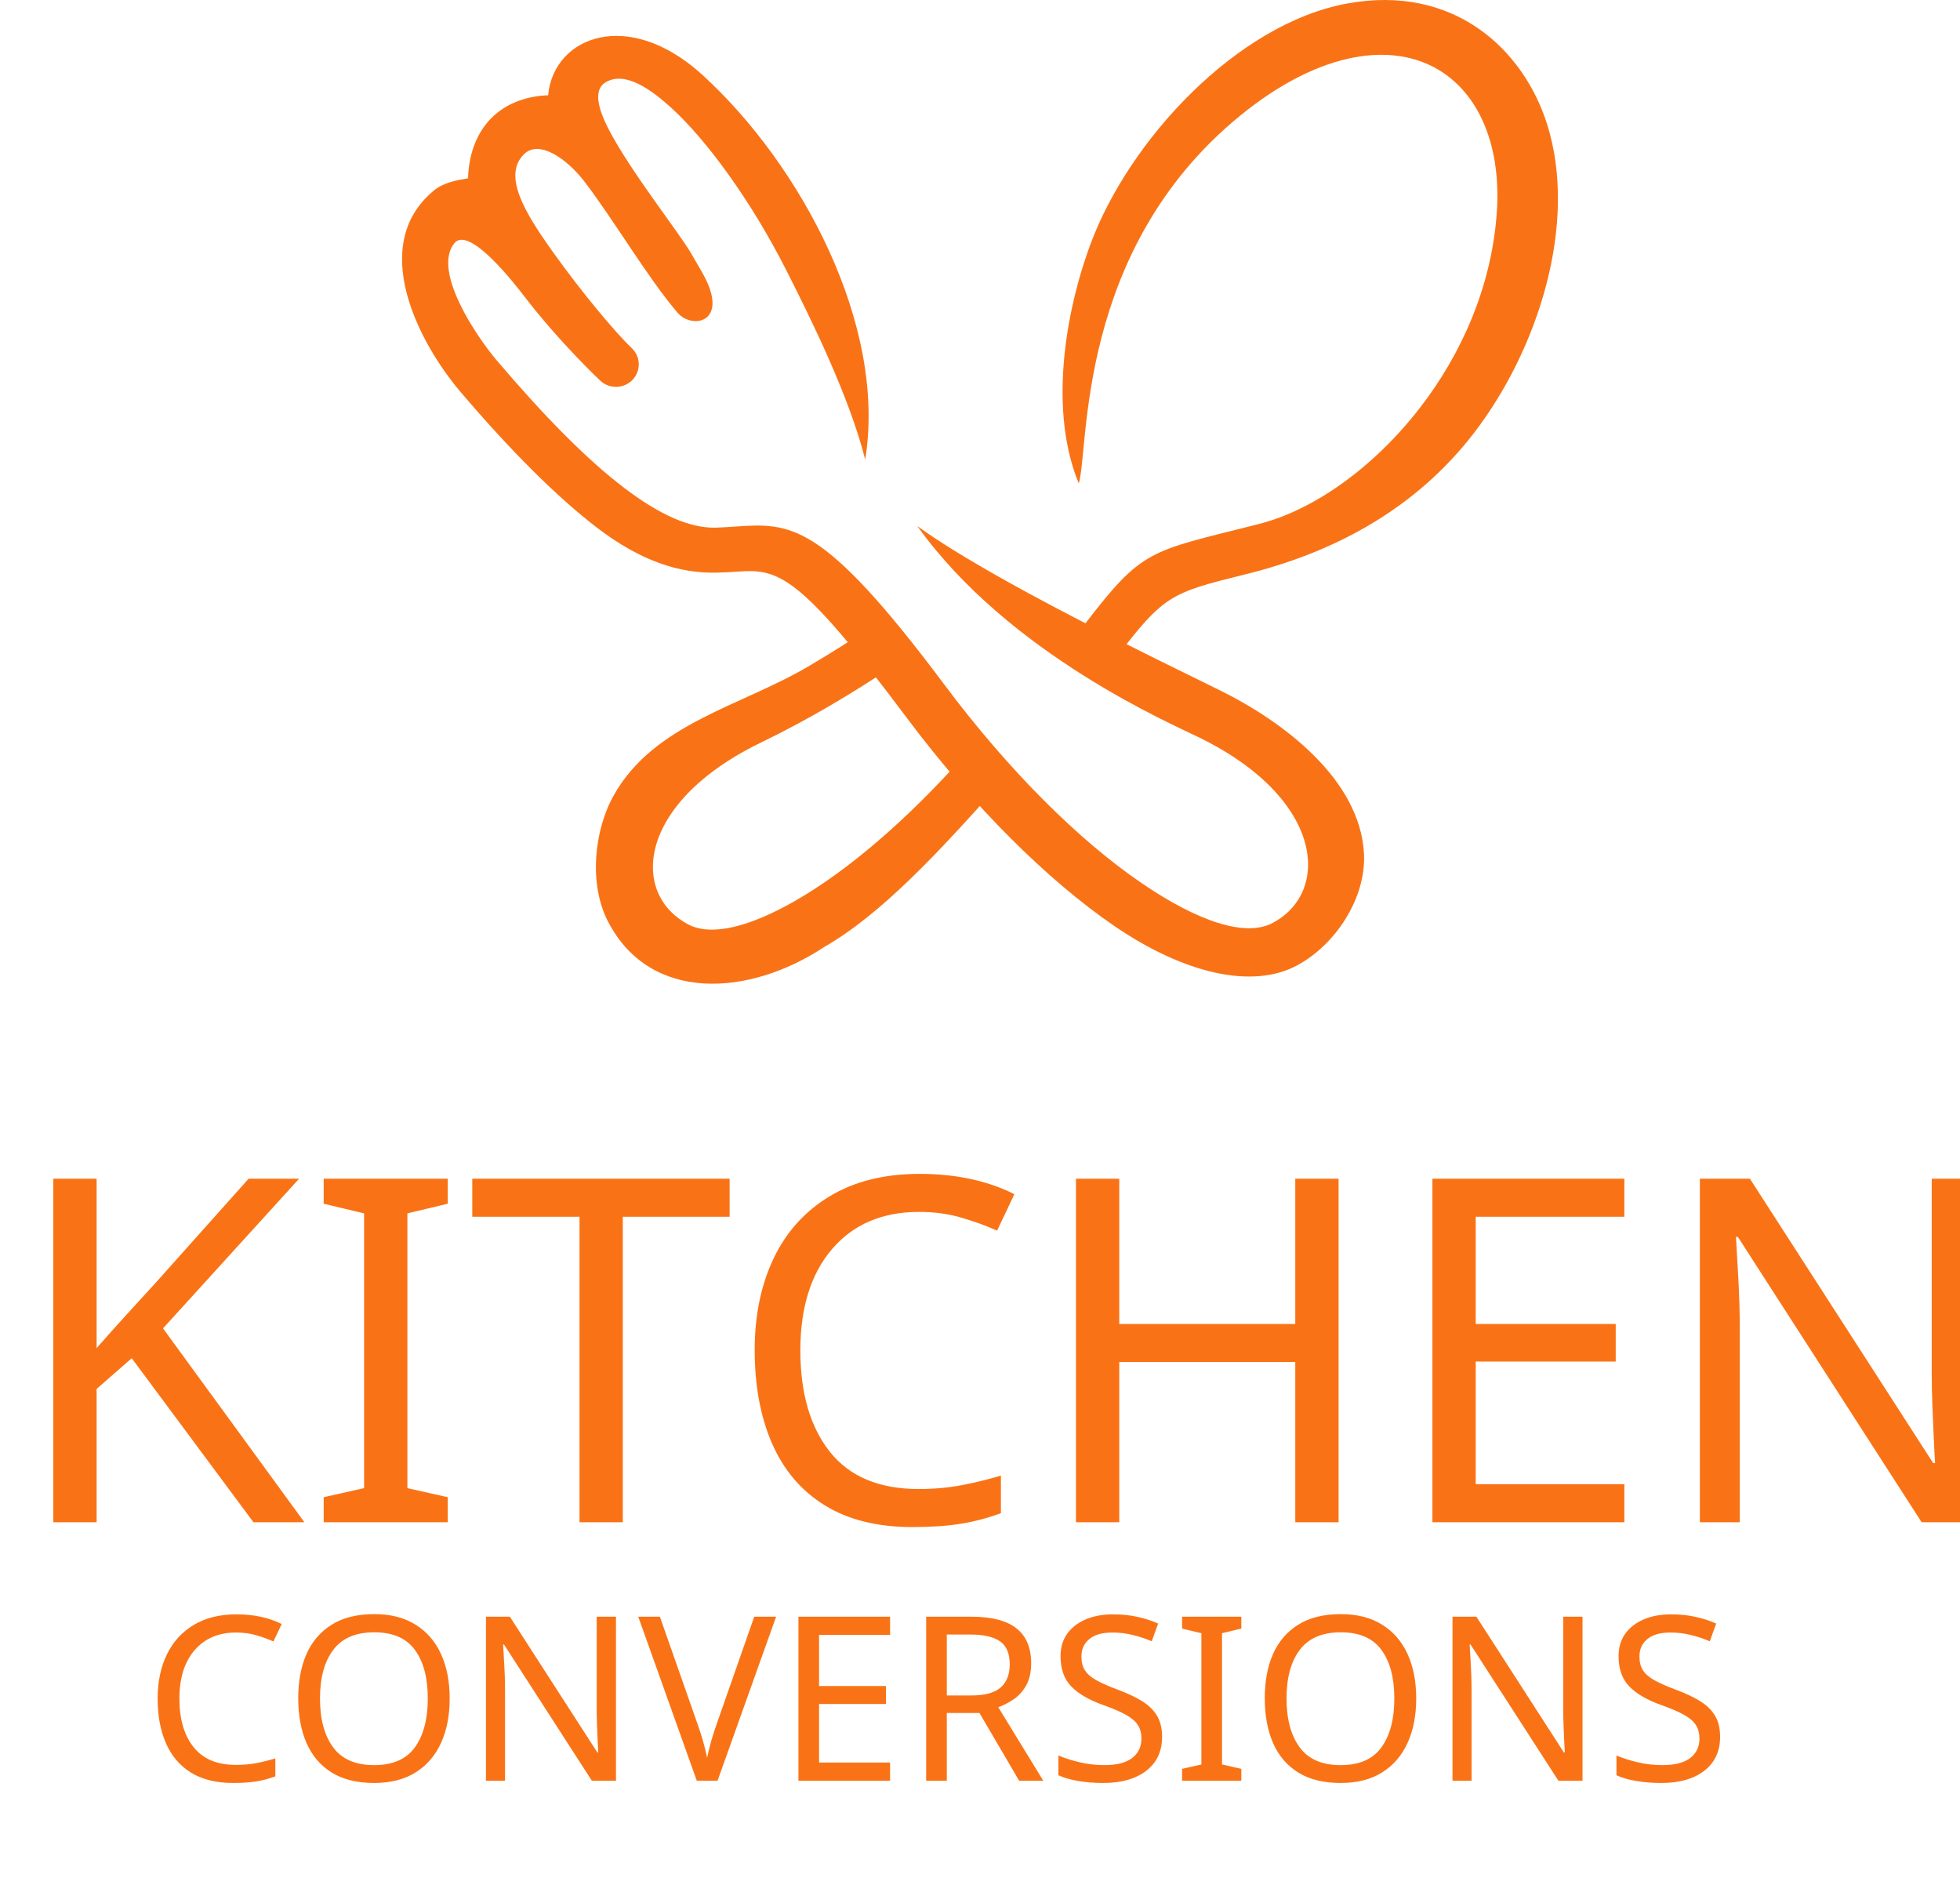
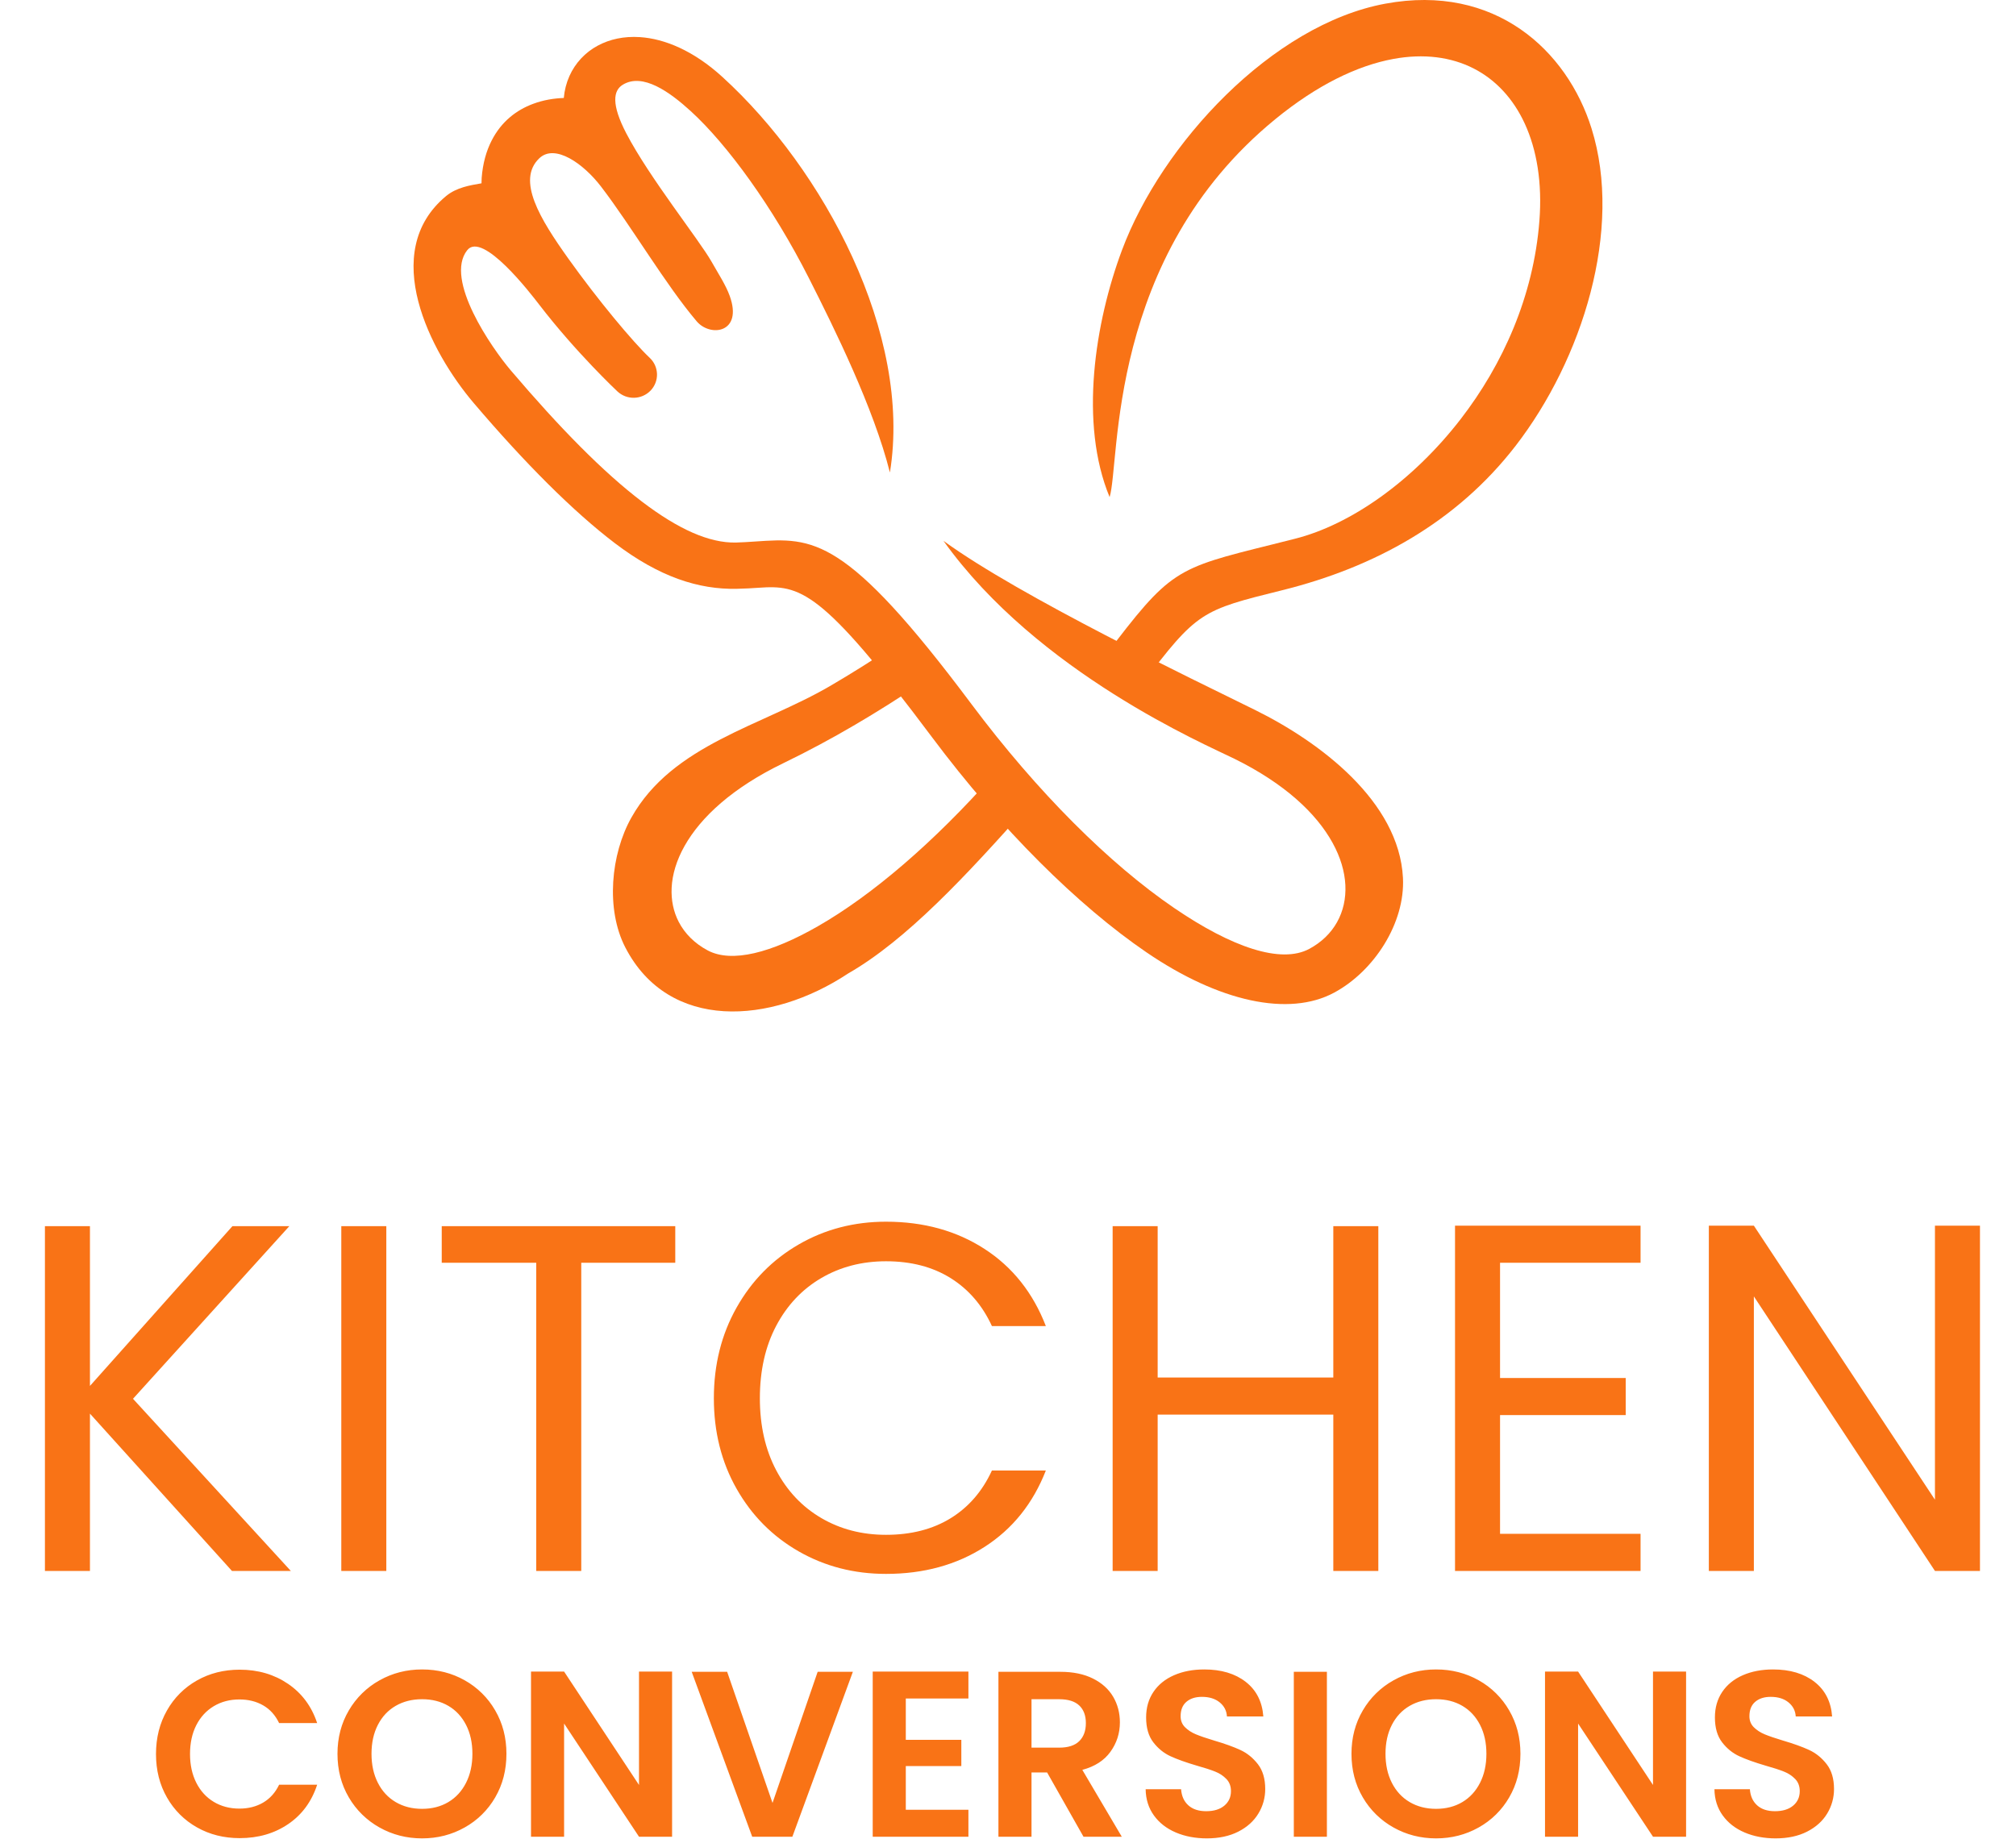
- <svg xmlns="http://www.w3.org/2000/svg" width="273" height="265" viewBox="0 0 273 265">
-   <g fill="#F97316" fill-rule="evenodd" transform="translate(.5)">
-     <g transform="translate(55.5)">
-       <path d="M71.761,73.253 C82.151,80.819 105.706,92.086 113.987,96.177 C122.712,100.49 133.457,108.535 133.984,118.907 C134.293,124.999 130.1,131.522 124.672,134.447 C118.53,137.76 109.074,135.696 99.25,128.988 C89.986,122.663 79.552,112.349 70.2,99.838 C55.169,79.732 52.345,79.222 46.71,79.61 C45.875,79.665 44.989,79.728 43.775,79.752 C38.614,79.859 33.305,78.163 27.275,73.581 C21.654,69.308 15.086,62.738 8.159,54.599 C2.254,47.657 -4.723,34.145 4.397,26.563 C5.832,25.373 7.669,25.097 9.203,24.828 C9.202,24.579 9.208,24.33 9.227,24.089 C9.38,22.112 9.859,20.456 10.558,19.076 C11.9,16.424 13.97,14.898 16.16,14.076 C17.581,13.538 19.037,13.317 20.348,13.269 C20.442,12.21 20.702,11.213 21.108,10.304 C21.899,8.537 23.217,7.122 24.934,6.189 C26.554,5.312 28.499,4.885 30.648,5.027 C34.008,5.244 37.939,6.873 41.835,10.431 C55.535,22.923 67.557,45.273 64.509,63.999 C62.298,55.219 56.998,44.51 53.544,37.683 C48.664,28.042 42.488,19.57 37.532,15.048 C34.71,12.475 31.031,9.806 28.319,11.486 C27.059,12.269 26.745,14.103 28.823,18.088 C31.96,24.097 38.655,32.449 40.356,35.446 C41.341,37.181 42.282,38.612 42.811,40.067 C44.637,45.099 40.206,45.696 38.358,43.538 C34.134,38.569 29.517,30.655 25.388,25.267 C23.019,22.171 19.148,19.42 17.032,21.436 C13.91,24.405 17.148,29.674 20.958,35.019 C24.966,40.636 29.696,46.309 31.983,48.467 C33.254,49.661 33.304,51.65 32.096,52.907 C30.887,54.16 28.877,54.207 27.606,53.013 C27.576,52.986 22.006,47.76 17.002,41.241 C15.912,39.822 9.341,31.26 7.266,33.892 C4.145,37.841 10.575,47.115 13.175,50.175 C19.798,57.955 25.684,63.956 30.957,67.96 C35.823,71.66 40.022,73.562 43.651,73.486 C44.438,73.467 45.389,73.403 46.288,73.344 C54.153,72.803 58.463,72.51 75.563,95.383 C84.507,107.341 94.272,117.026 102.988,122.975 C110.82,128.324 117.47,130.585 121.307,128.517 C124.618,126.735 126.371,123.56 126.184,119.86 C126.092,118.054 125.533,116.113 124.445,114.144 C122.254,110.171 117.981,106.139 111.151,102.767 C107.289,100.858 84.539,91.137 71.761,73.253" />
-       <path d="M94.26 67.329C90.111 57.327 92.275 43.681 95.934 33.882 101.3 19.506 116.256 3.332 131.602.496 146.455-2.248 156.204 6.815 159.519 17.393 163.808 31.086 158.296 48.662 149.229 60.398 141.229 70.748 130.099 76.848 117.648 79.94 106.658 82.668 106.12 82.8 98.584 92.754 97.532 94.144 95.562 94.412 94.185 93.35 92.807 92.287 92.543 90.294 93.594 88.904 102.477 77.176 103.116 77.016 116.149 73.78 116.806 73.616 117.485 73.449 119.369 72.969 126.868 71.076 135.285 65.196 141.801 56.763 147.489 49.401 151.671 40.13 152.46 29.916 152.858 24.775 152.118 20.309 150.482 16.75 148.923 13.358 146.533 10.79 143.544 9.268 140.514 7.722 136.812 7.219 132.666 7.986 127.813 8.884 122.377 11.493 116.68 16.155 93.786 34.885 95.722 62.567 94.26 67.329M64.967 87.548C66.415 86.579 68.404 86.929 69.405 88.334 70.404 89.736 70.041 91.659 68.592 92.629 65.802 94.502 62.846 96.378 59.802 98.161 56.757 99.948 53.499 101.712 50.06 103.378 43.196 106.699 38.903 110.671 36.7 114.584 35.608 116.522 35.046 118.434 34.953 120.213 34.866 121.915 35.203 123.496 35.907 124.858 36.733 126.458 38.08 127.802 39.854 128.74 43.09 130.449 48.422 129.094 54.808 125.427 62.12 121.233 70.439 114.105 78.522 104.986 79.667 103.686 81.315 103.857 82.653 104.967 83.993 106.077 84.515 107.708 83.37 109.004 74.828 118.64 66.745 127.323 58.857 131.851 48.358 138.812 34.55 139.7 28.678 128.327 26.005 123.149 26.707 115.693 29.505 110.729 35.091 100.805 47.134 98.356 56.503 92.862 59.546 91.079 62.378 89.284 64.967 87.548" />
-     </g>
-     <text font-family="Poppins-Regular, Poppins" font-size="67">
-       <tspan x=".425" y="212">KITCHEN</tspan>
-     </text>
-     <text font-family="Poppins-SemiBold, Poppins" font-size="32" font-weight="500">
-       <tspan x="19.504" y="248">CONVERSIONS</tspan>
-     </text>
-   </g>
+ <svg xmlns="http://www.w3.org/2000/svg" xml:space="preserve" style="fill-rule:evenodd;clip-rule:evenodd;stroke-linejoin:round;stroke-miterlimit:2" viewBox="0 0 273 249">
+   <path d="M71.761 73.253c10.39 7.566 33.945 18.833 42.226 22.924 8.725 4.313 19.47 12.358 19.997 22.73.309 6.092-3.884 12.615-9.312 15.54-6.142 3.313-15.598 1.249-25.422-5.459-9.264-6.325-19.698-16.639-29.05-29.15C55.169 79.732 52.345 79.222 46.71 79.61c-.835.055-1.721.118-2.935.142-5.161.107-10.47-1.589-16.5-6.171-5.621-4.273-12.189-10.843-19.116-18.982-5.905-6.942-12.882-20.454-3.762-28.036 1.435-1.19 3.272-1.466 4.806-1.735a9.003 9.003 0 0 1 .024-.739c.153-1.977.632-3.633 1.331-5.013 1.342-2.652 3.412-4.178 5.602-5 1.421-.538 2.877-.759 4.188-.807a9.26 9.26 0 0 1 .76-2.965 8.68 8.68 0 0 1 3.826-4.115c1.62-.877 3.565-1.304 5.714-1.162 3.36.217 7.291 1.846 11.187 5.404 13.7 12.492 25.722 34.842 22.674 53.568-2.211-8.78-7.511-19.489-10.965-26.316-4.88-9.641-11.056-18.113-16.012-22.635-2.822-2.573-6.501-5.242-9.213-3.562-1.26.783-1.574 2.617.504 6.602 3.137 6.009 9.832 14.361 11.533 17.358.985 1.735 1.926 3.166 2.455 4.621 1.826 5.032-2.605 5.629-4.453 3.471-4.224-4.969-8.841-12.883-12.97-18.271-2.369-3.096-6.24-5.847-8.356-3.831-3.122 2.969.116 8.238 3.926 13.583 4.008 5.617 8.738 11.29 11.025 13.448a3.117 3.117 0 0 1 .113 4.44 3.206 3.206 0 0 1-4.49.106c-.03-.027-5.6-5.253-10.604-11.772-1.09-1.419-7.661-9.981-9.736-7.349-3.121 3.949 3.309 13.223 5.909 16.283 6.623 7.78 12.509 13.781 17.782 17.785 4.866 3.7 9.065 5.602 12.694 5.526.787-.019 1.738-.083 2.637-.142 7.865-.541 12.175-.834 29.275 22.039 8.944 11.958 18.709 21.643 27.425 27.592 7.832 5.349 14.482 7.61 18.319 5.542 3.311-1.782 5.064-4.957 4.877-8.657-.092-1.806-.651-3.747-1.739-5.716-2.191-3.973-6.464-8.005-13.294-11.377-3.862-1.909-26.612-11.63-39.39-29.514" style="fill:#f97316" transform="translate(56)" />
+   <path d="M94.26 67.329c-4.149-10.002-1.985-23.648 1.674-33.447C101.3 19.506 116.256 3.332 131.602.496c14.853-2.744 24.602 6.319 27.917 16.897 4.289 13.693-1.223 31.269-10.29 43.005-8 10.35-19.13 16.45-31.581 19.542-10.99 2.728-11.528 2.86-19.064 12.814a3.12 3.12 0 0 1-4.399.596 3.195 3.195 0 0 1-.591-4.446c8.883-11.728 9.522-11.888 22.555-15.124.657-.164 1.336-.331 3.22-.811 7.499-1.893 15.916-7.773 22.432-16.206 5.688-7.362 9.87-16.633 10.659-26.847.398-5.141-.342-9.607-1.978-13.166-1.559-3.392-3.949-5.96-6.938-7.482-3.03-1.546-6.732-2.049-10.878-1.282-4.853.898-10.289 3.507-15.986 8.169-22.894 18.73-20.958 46.412-22.42 51.174M64.967 87.548c1.448-.969 3.437-.619 4.438.786.999 1.402.636 3.325-.813 4.295a170.049 170.049 0 0 1-8.79 5.532 139.093 139.093 0 0 1-9.742 5.217c-6.864 3.321-11.157 7.293-13.36 11.206-1.092 1.938-1.654 3.85-1.747 5.629-.087 1.702.25 3.283.954 4.645.826 1.6 2.173 2.944 3.947 3.882 3.236 1.709 8.568.354 14.954-3.313 7.312-4.194 15.631-11.322 23.714-20.441 1.145-1.3 2.793-1.129 4.131-.019 1.34 1.11 1.862 2.741.717 4.037-8.542 9.636-16.625 18.319-24.513 22.847-10.499 6.961-24.307 7.849-30.179-3.524-2.673-5.178-1.971-12.634.827-17.598 5.586-9.924 17.629-12.373 26.998-17.867a165.026 165.026 0 0 0 8.464-5.314" style="fill:#f97316" transform="translate(56)" />
+   <path d="M30.485 0 11.256-21.306V0H5.159v-46.699h6.097v21.641l19.296-21.641h7.705L17.085-23.316 38.458 0h-7.973ZM45.292-46.699h6.097V0h-6.097zM90.517-46.699v4.958h-12.73V0H71.69v-41.741H58.893v-4.958h31.624ZM95.743-23.383c0-4.556 1.027-8.654 3.082-12.294 2.055-3.641 4.857-6.488 8.408-8.543 3.551-2.055 7.493-3.082 11.826-3.082 5.092 0 9.536 1.228 13.333 3.685 3.797 2.457 6.566 5.941 8.308 10.452h-7.303c-1.295-2.814-3.16-4.98-5.595-6.499-2.434-1.519-5.348-2.278-8.743-2.278-3.261 0-6.186.759-8.777 2.278-2.591 1.519-4.623 3.674-6.097 6.465-1.474 2.792-2.211 6.064-2.211 9.816 0 3.707.737 6.957 2.211 9.748 1.474 2.792 3.506 4.947 6.097 6.466 2.591 1.519 5.516 2.278 8.777 2.278 3.395 0 6.309-.748 8.743-2.244 2.435-1.497 4.3-3.652 5.595-6.466h7.303c-1.742 4.467-4.511 7.917-8.308 10.351-3.797 2.435-8.241 3.652-13.333 3.652-4.333 0-8.275-1.016-11.826-3.049-3.551-2.032-6.353-4.857-8.408-8.475-2.055-3.618-3.082-7.705-3.082-12.261ZM185.724-46.699V0h-6.097v-21.172h-23.785V0h-6.097v-46.699h6.097v20.502h23.785v-20.502h6.097ZM202.206-41.741v15.611h17.018v5.025h-17.018v16.08h19.028V0h-25.125v-46.766h25.125v5.025h-19.028ZM267.196 0h-6.097l-24.522-37.185V0h-6.097v-46.766h6.097l24.522 37.118v-37.118h6.097V0Z" style="fill:#f97316;fill-rule:nonzero" transform="translate(.925 212.776)" />
+   <path d="M1.12-11.2c0-2.197.496-4.165 1.488-5.904a10.627 10.627 0 0 1 4.064-4.064c1.717-.971 3.643-1.456 5.776-1.456 2.496 0 4.683.64 6.56 1.92 1.877 1.28 3.189 3.051 3.936 5.312h-5.152c-.512-1.067-1.232-1.867-2.16-2.4-.928-.533-2-.8-3.216-.8-1.301 0-2.459.304-3.472.912-1.013.608-1.803 1.467-2.368 2.576s-.848 2.411-.848 3.904c0 1.472.283 2.768.848 3.888S7.931-5.328 8.944-4.72c1.013.608 2.171.912 3.472.912 1.216 0 2.288-.272 3.216-.816.928-.544 1.648-1.349 2.16-2.416h5.152c-.747 2.283-2.053 4.059-3.92 5.328C17.157-.443 14.965.192 12.448.192c-2.133 0-4.059-.485-5.776-1.456a10.662 10.662 0 0 1-4.064-4.048C1.616-7.04 1.12-9.003 1.12-11.2ZM37.152.224c-2.091 0-4.011-.491-5.76-1.472a10.987 10.987 0 0 1-4.16-4.08c-1.024-1.739-1.536-3.707-1.536-5.904 0-2.176.512-4.133 1.536-5.872a10.987 10.987 0 0 1 4.16-4.08c1.749-.981 3.669-1.472 5.76-1.472 2.112 0 4.037.491 5.776 1.472a10.896 10.896 0 0 1 4.128 4.08c1.013 1.739 1.52 3.696 1.52 5.872 0 2.197-.507 4.165-1.52 5.904a10.868 10.868 0 0 1-4.144 4.08c-1.749.981-3.669 1.472-5.76 1.472Zm0-4c1.344 0 2.528-.304 3.552-.912 1.024-.608 1.824-1.477 2.4-2.608.576-1.131.864-2.443.864-3.936 0-1.493-.288-2.8-.864-3.92-.576-1.12-1.376-1.979-2.4-2.576s-2.208-.896-3.552-.896c-1.344 0-2.533.299-3.568.896-1.035.597-1.84 1.456-2.416 2.576-.576 1.12-.864 2.427-.864 3.92 0 1.493.288 2.805.864 3.936.576 1.131 1.381 2 2.416 2.608 1.035.608 2.224.912 3.568.912ZM71.008 0h-4.48L56.384-15.328V0h-4.48v-22.368h4.48l10.144 15.36v-15.36h4.48V0ZM95.488-22.336 87.296 0h-5.44l-8.192-22.336h4.8l6.144 17.76 6.112-17.76h4.768ZM102.656-18.72v5.6h7.52v3.552h-7.52v5.92h8.48V0h-12.96v-22.368h12.96v3.648h-8.48ZM126.72 0l-4.928-8.704h-2.112V0h-4.48v-22.336h8.384c1.728 0 3.2.304 4.416.912 1.216.608 2.128 1.429 2.736 2.464.608 1.035.912 2.192.912 3.472 0 1.472-.427 2.8-1.28 3.984-.853 1.184-2.123 2-3.808 2.448L131.904 0h-5.184Zm-7.04-12.064h3.744c1.216 0 2.123-.293 2.72-.88s.896-1.403.896-2.448c0-1.024-.299-1.819-.896-2.384s-1.504-.848-2.72-.848h-3.744v6.56ZM143.424.224c-1.557 0-2.96-.267-4.208-.8-1.248-.533-2.235-1.301-2.96-2.304-.725-1.003-1.099-2.187-1.12-3.552h4.8c.064.917.389 1.643.976 2.176.587.533 1.392.8 2.416.8 1.045 0 1.867-.251 2.464-.752s.896-1.157.896-1.968c0-.661-.203-1.205-.608-1.632a4.248 4.248 0 0 0-1.52-1.008c-.608-.245-1.445-.517-2.512-.816-1.451-.427-2.629-.848-3.536-1.264-.907-.416-1.685-1.045-2.336-1.888-.651-.843-.976-1.968-.976-3.376 0-1.323.331-2.475.992-3.456.661-.981 1.589-1.733 2.784-2.256 1.195-.523 2.56-.784 4.096-.784 2.304 0 4.176.56 5.616 1.68 1.44 1.12 2.235 2.683 2.384 4.688h-4.928c-.043-.768-.368-1.403-.976-1.904-.608-.501-1.413-.752-2.416-.752-.875 0-1.573.224-2.096.672-.523.448-.784 1.099-.784 1.952 0 .597.197 1.093.592 1.488.395.395.885.715 1.472.96s1.413.528 2.48.848c1.451.427 2.635.853 3.552 1.28.917.427 1.707 1.067 2.368 1.92.661.853.992 1.973.992 3.36a6.316 6.316 0 0 1-.928 3.328c-.619 1.024-1.525 1.84-2.72 2.448-1.195.608-2.613.912-4.256.912ZM155.2-22.336h4.48V0h-4.48zM174.464.224c-2.091 0-4.011-.491-5.76-1.472a10.987 10.987 0 0 1-4.16-4.08c-1.024-1.739-1.536-3.707-1.536-5.904 0-2.176.512-4.133 1.536-5.872a10.987 10.987 0 0 1 4.16-4.08c1.749-.981 3.669-1.472 5.76-1.472 2.112 0 4.037.491 5.776 1.472a10.896 10.896 0 0 1 4.128 4.08c1.013 1.739 1.52 3.696 1.52 5.872 0 2.197-.507 4.165-1.52 5.904a10.868 10.868 0 0 1-4.144 4.08c-1.749.981-3.669 1.472-5.76 1.472Zm0-4c1.344 0 2.528-.304 3.552-.912 1.024-.608 1.824-1.477 2.4-2.608.576-1.131.864-2.443.864-3.936 0-1.493-.288-2.8-.864-3.92-.576-1.12-1.376-1.979-2.4-2.576s-2.208-.896-3.552-.896c-1.344 0-2.533.299-3.568.896-1.035.597-1.84 1.456-2.416 2.576-.576 1.12-.864 2.427-.864 3.92 0 1.493.288 2.805.864 3.936.576 1.131 1.381 2 2.416 2.608 1.035.608 2.224.912 3.568.912ZM208.32 0h-4.48l-10.144-15.328V0h-4.48v-22.368h4.48l10.144 15.36v-15.36h4.48V0ZM220.448.224c-1.557 0-2.96-.267-4.208-.8-1.248-.533-2.235-1.301-2.96-2.304-.725-1.003-1.099-2.187-1.12-3.552h4.8c.064.917.389 1.643.976 2.176.587.533 1.392.8 2.416.8 1.045 0 1.867-.251 2.464-.752s.896-1.157.896-1.968c0-.661-.203-1.205-.608-1.632a4.248 4.248 0 0 0-1.52-1.008c-.608-.245-1.445-.517-2.512-.816-1.451-.427-2.629-.848-3.536-1.264-.907-.416-1.685-1.045-2.336-1.888-.651-.843-.976-1.968-.976-3.376 0-1.323.331-2.475.992-3.456.661-.981 1.589-1.733 2.784-2.256 1.195-.523 2.56-.784 4.096-.784 2.304 0 4.176.56 5.616 1.68 1.44 1.12 2.235 2.683 2.384 4.688h-4.928c-.043-.768-.368-1.403-.976-1.904-.608-.501-1.413-.752-2.416-.752-.875 0-1.573.224-2.096.672-.523.448-.784 1.099-.784 1.952 0 .597.197 1.093.592 1.488.395.395.885.715 1.472.96s1.413.528 2.48.848c1.451.427 2.635.853 3.552 1.28.917.427 1.707 1.067 2.368 1.92.661.853.992 1.973.992 3.36a6.316 6.316 0 0 1-.928 3.328c-.619 1.024-1.525 1.84-2.72 2.448-1.195.608-2.613.912-4.256.912Z" style="fill:#f97316;fill-rule:nonzero" transform="translate(20.004 248.776)" />
</svg>
